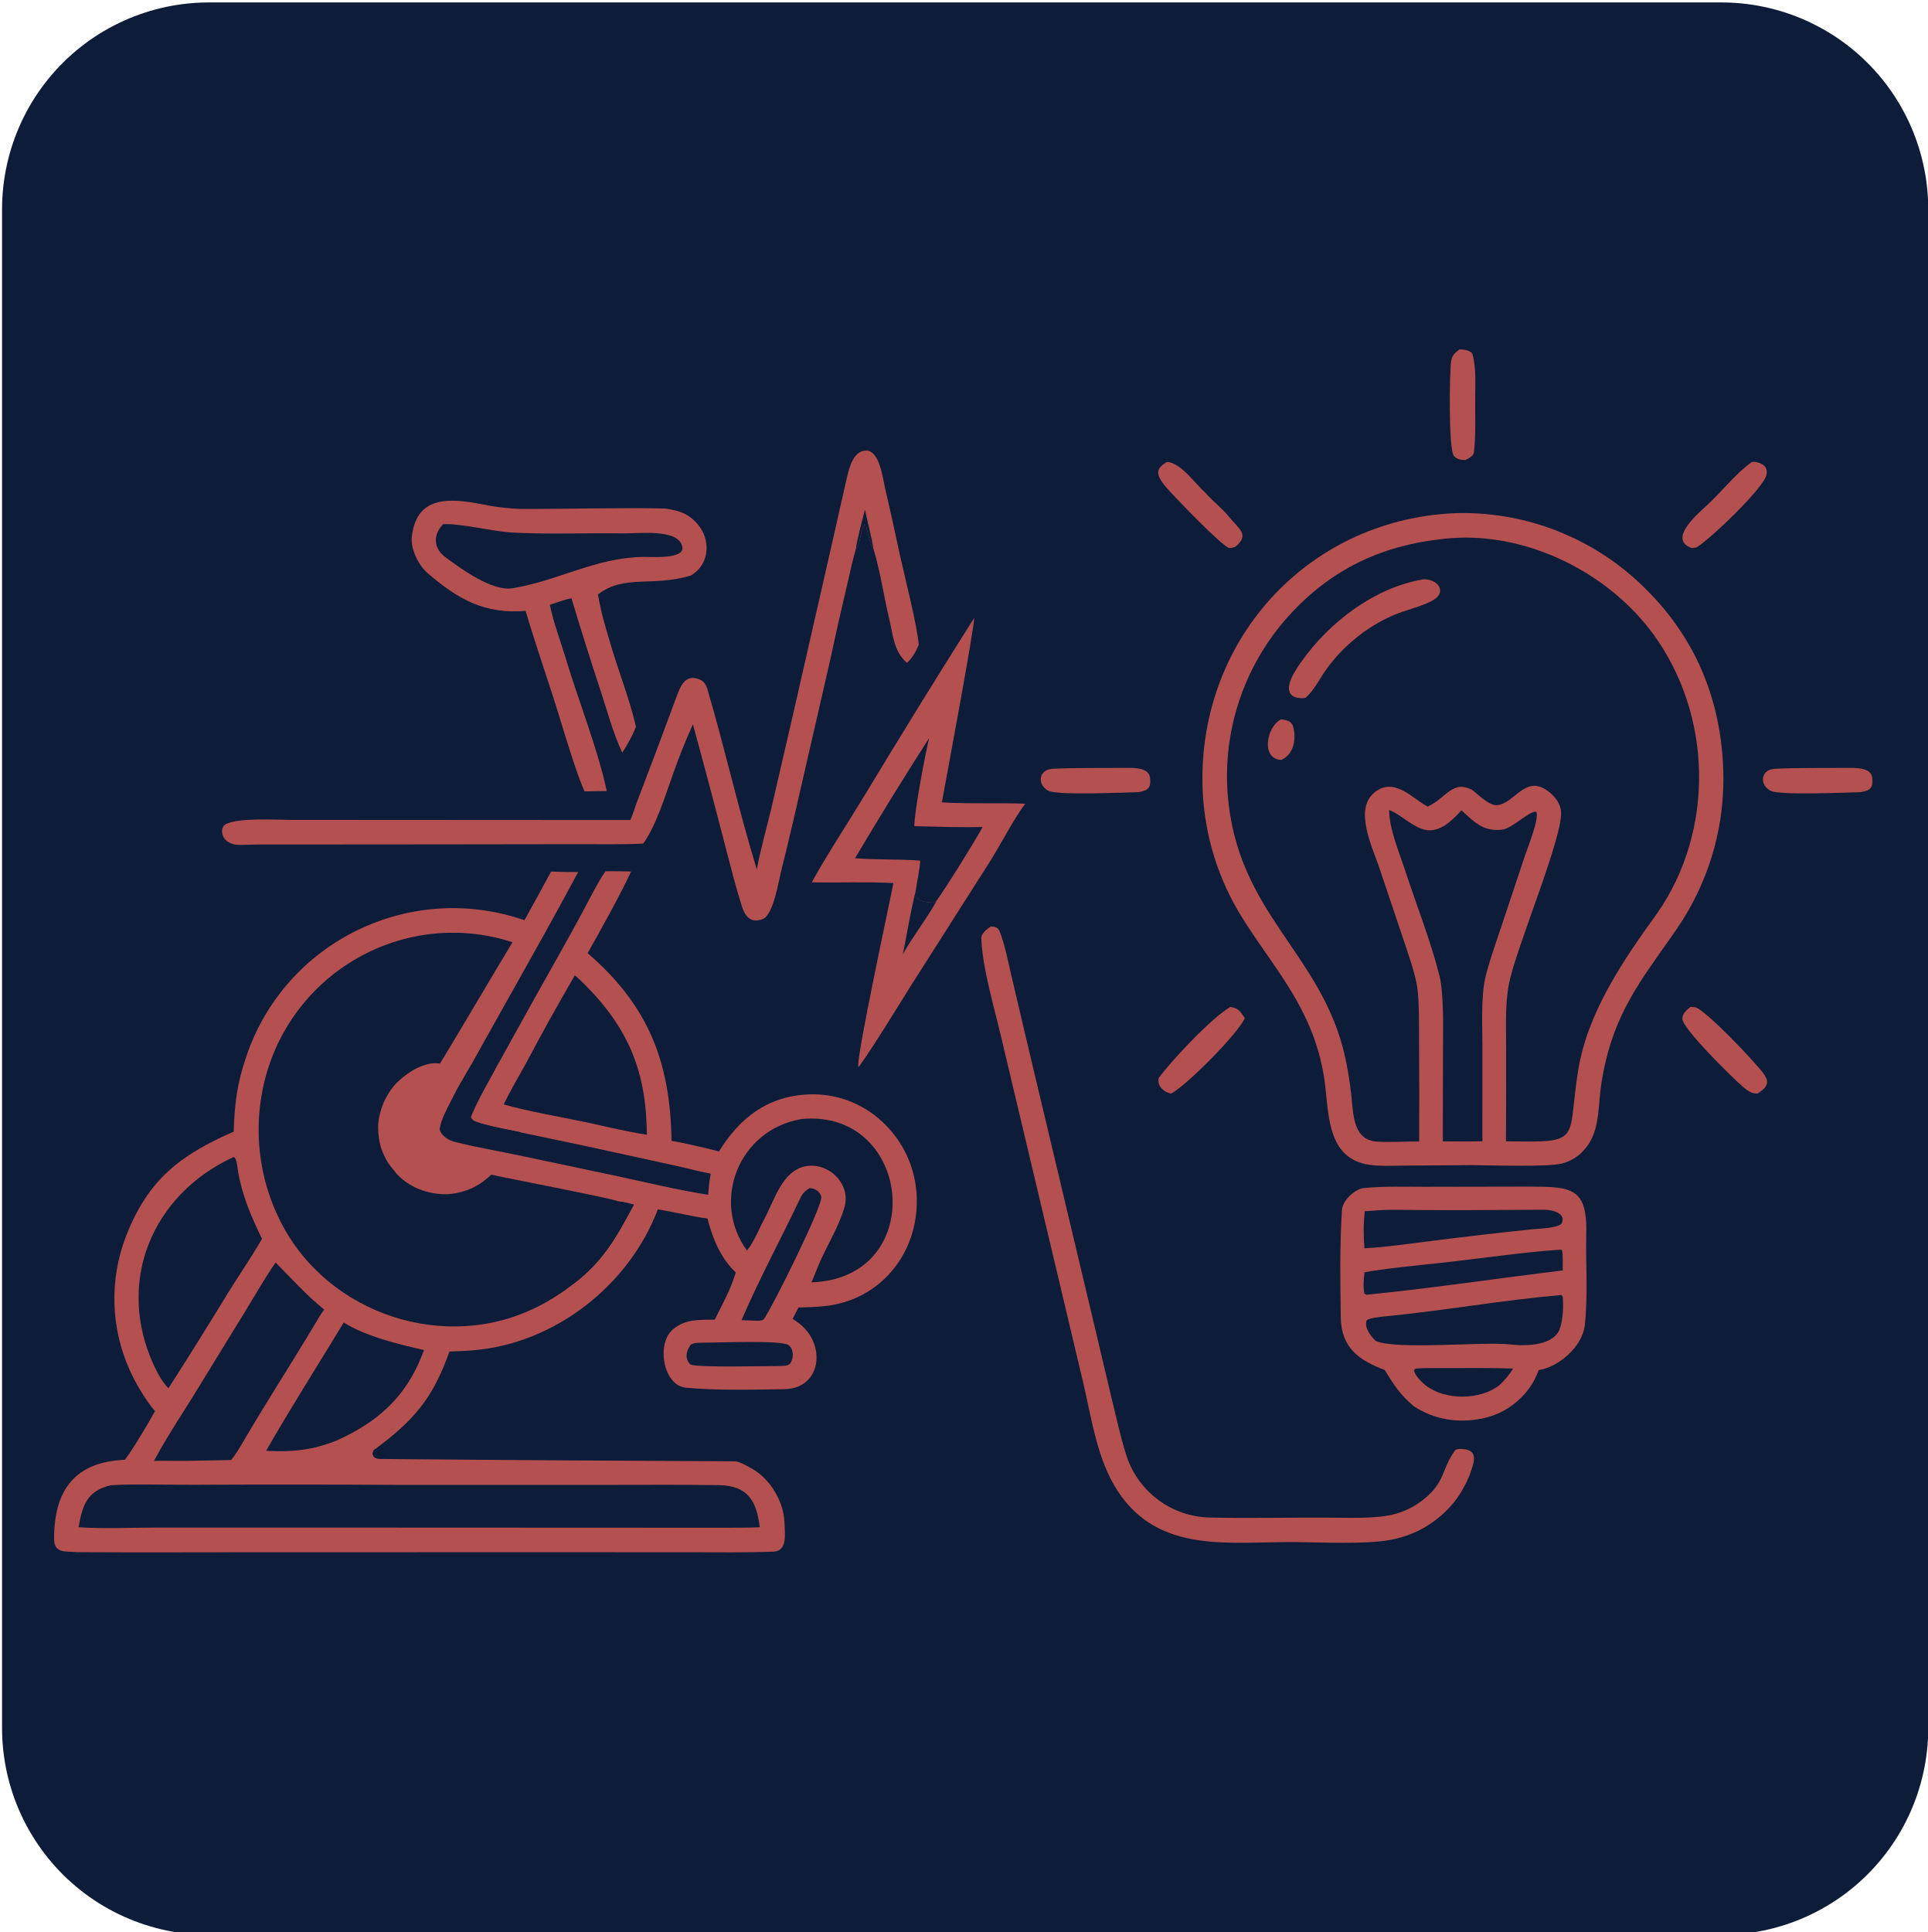
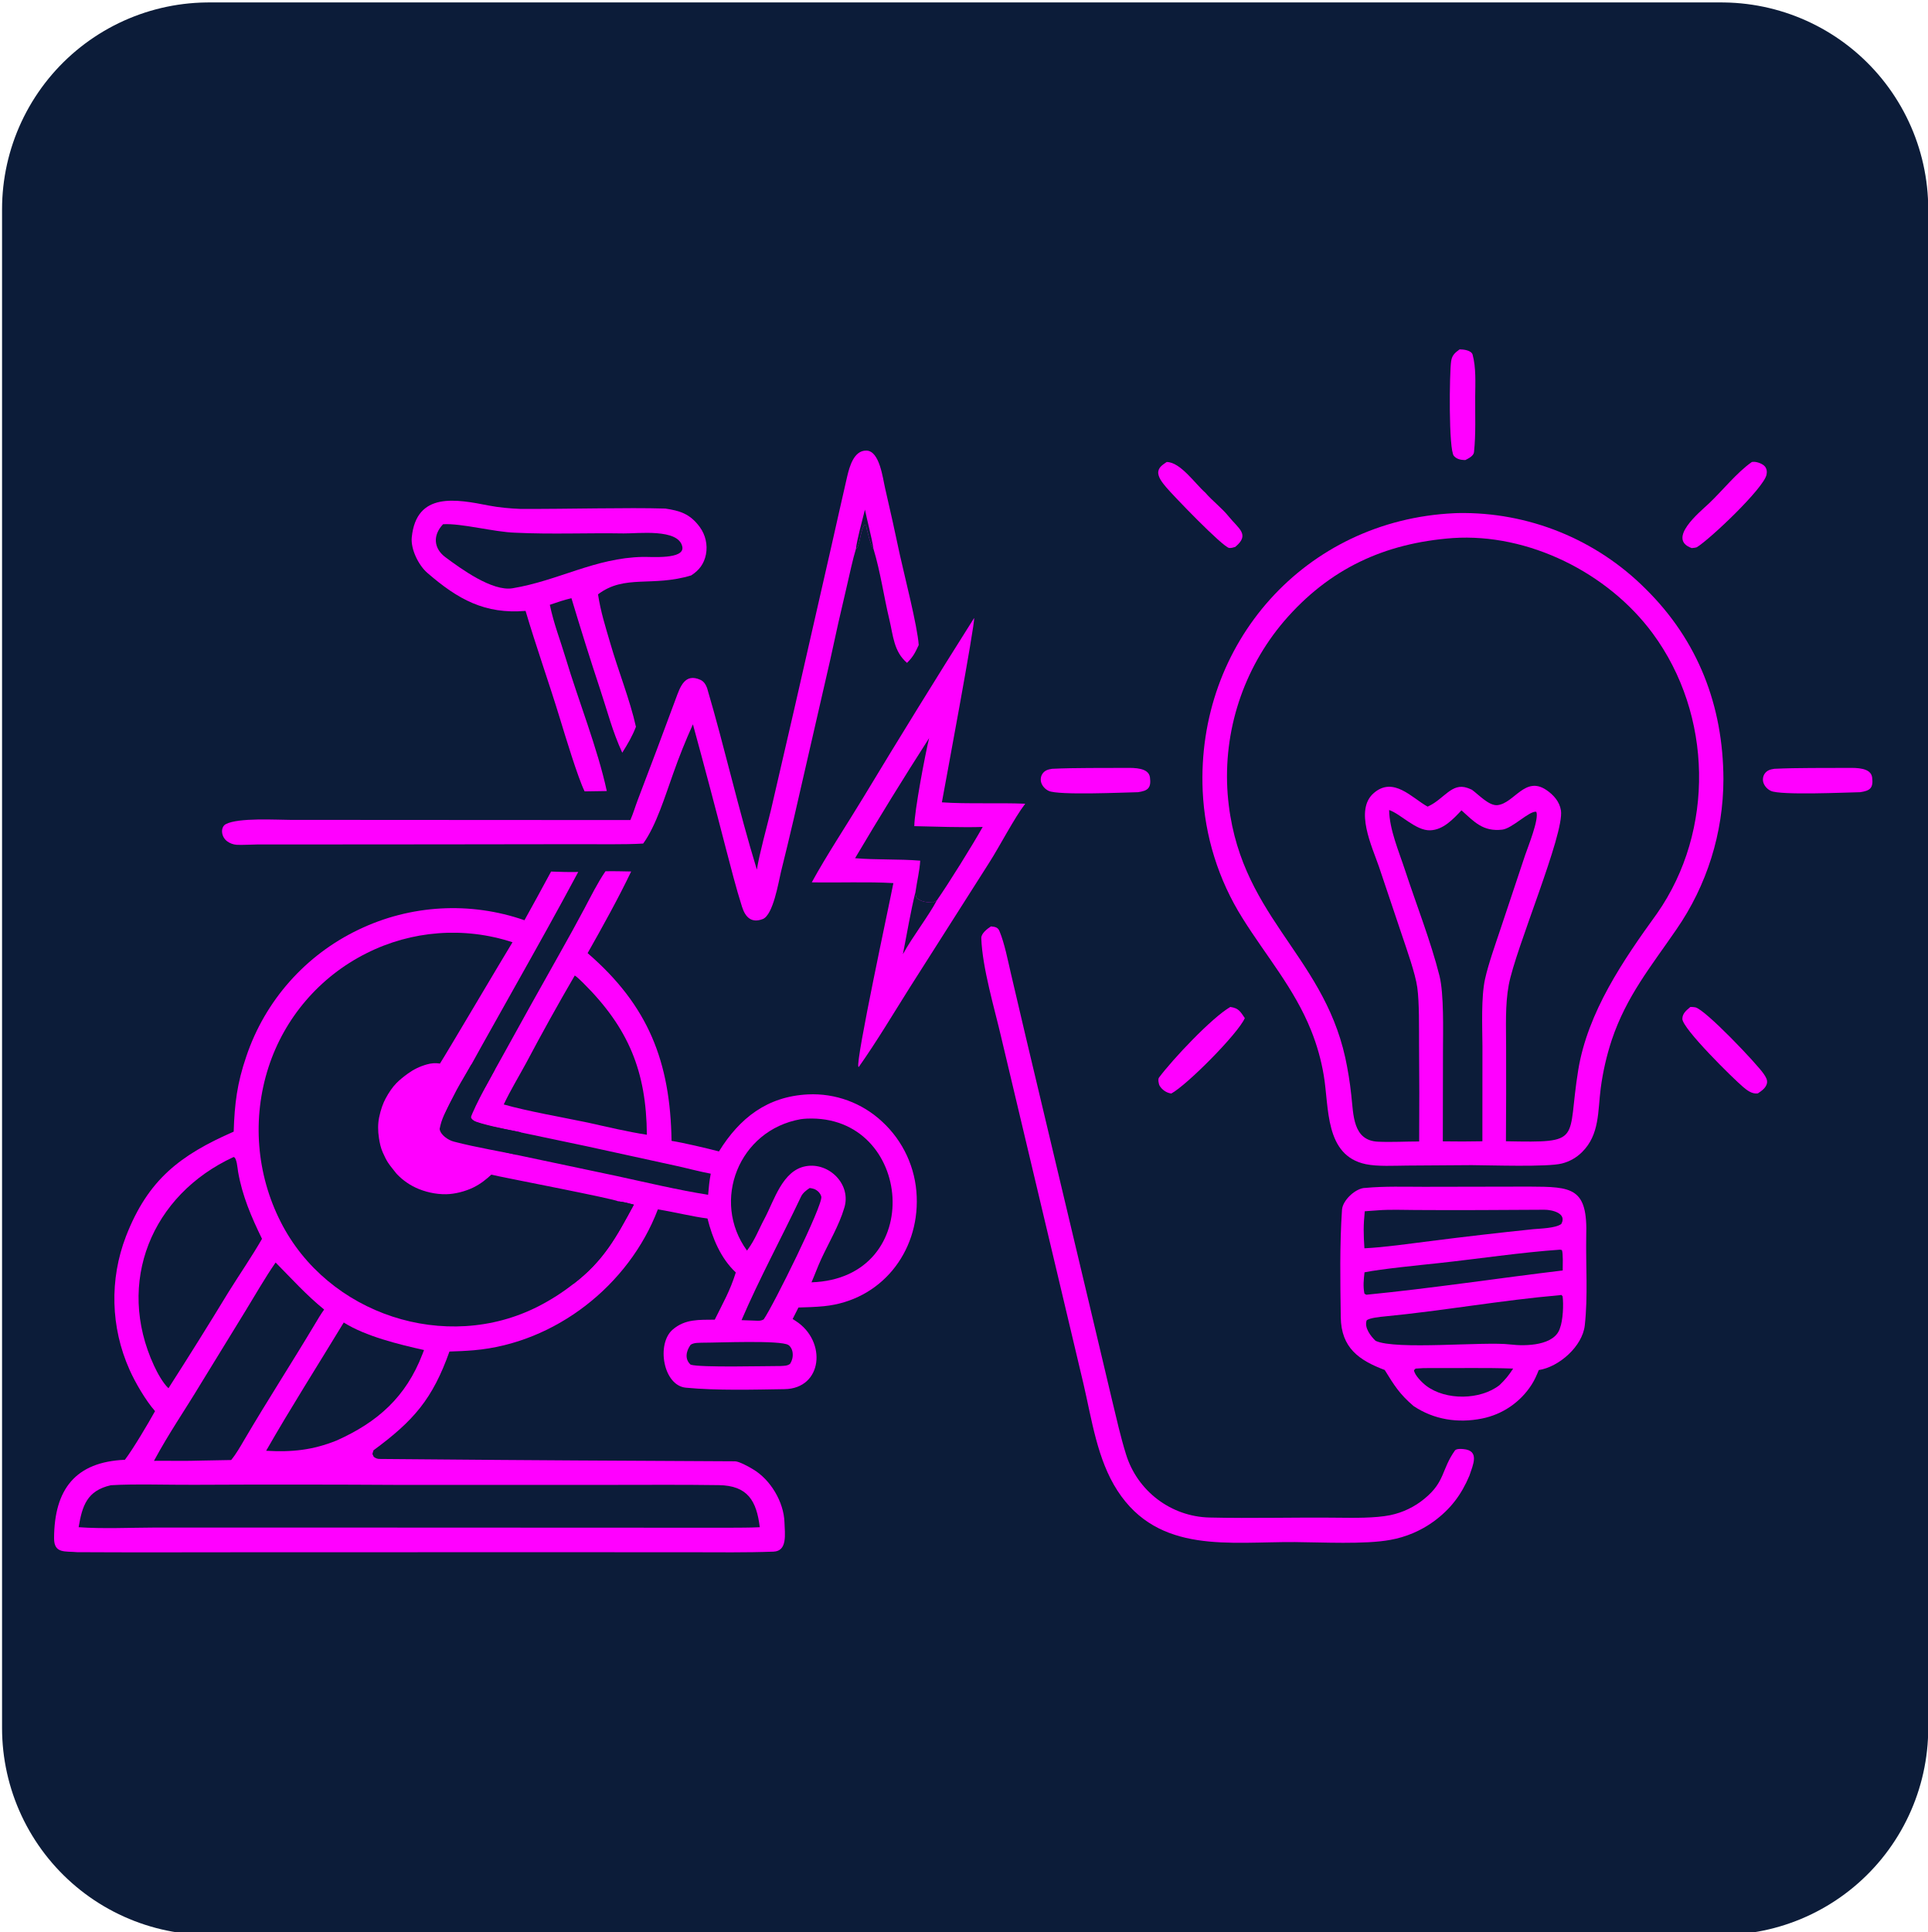
<svg xmlns="http://www.w3.org/2000/svg" version="1.1" style="display: block;" viewBox="0 0 1864 1868" width="466" height="467" preserveAspectRatio="none" id="svg269">
  <defs id="defs173">
    <linearGradient id="Gradient1" gradientUnits="userSpaceOnUse" x1="916.436" y1="927.775" x2="932.875" y2="886.551">
      <stop class="stop0" offset="0" stop-opacity="1" stop-color="rgb(90,3,0)" id="stop158" style="stop-color:#0c1c39;stop-opacity:1;" />
      <stop class="stop1" offset="1" stop-opacity="1" stop-color="rgb(56,10,22)" id="stop160" />
    </linearGradient>
    <linearGradient id="Gradient2" gradientUnits="userSpaceOnUse" x1="513.78" y1="1089.25" x2="402.797" y2="1140.65">
      <stop class="stop0" offset="0" stop-opacity="1" stop-color="rgb(50,13,27)" id="stop163" style="stop-color:#0c1c39;stop-opacity:1;" />
      <stop class="stop1" offset="1" stop-opacity="1" stop-color="rgb(10,29,55)" id="stop165" />
    </linearGradient>
    <linearGradient id="Gradient3" gradientUnits="userSpaceOnUse" x1="390.022" y1="1065.92" x2="380.262" y2="1063.15">
      <stop class="stop0" offset="0" stop-opacity="1" stop-color="rgb(52,16,23)" id="stop168" style="stop-color:#0c1c39;stop-opacity:1;" />
      <stop class="stop1" offset="1" stop-opacity="1" stop-color="rgb(39,20,37)" id="stop170" />
    </linearGradient>
  </defs>
  <rect style="fill:#0c1c39;fill-opacity:1;stroke:#0c1c39;stroke-width:400;stroke-linecap:round;stroke-linejoin:round;stroke-dasharray:none;stroke-opacity:1" id="rect2817" width="1462.507" height="1468.412" x="201.983" y="202.358" />
-   <g id="trainer" style="display:inline;fill:#b45150;fill-opacity:1">
-     <path fill="#b45150" d="m 585.455,842.408 c 8.265,-0.173 16.571,0.061 24.84,0.218 -11.989,25.188 -28.268,54.513 -42.103,78.929 58.83,50.81 79.961,105.09 81.156,181.51 11.702,1.85 34.446,7.25 45.839,10.22 20.028,-32.32 46.692,-53.2 86.064,-55.14 26.425,-1.27 52.243,8.19 71.603,26.21 20.475,18.77 32.562,44.96 33.551,72.71 2.164,53.96 -34.691,100.35 -89.625,105.85 -8.307,0.83 -16.394,1.03 -24.734,1.29 l -5.606,11.09 3.168,2.05 c 30.02,19.45 25.951,65.22 -11.013,65.79 -30.311,0.47 -65.421,1.48 -95.453,-1.42 -21.913,-2.12 -28.61,-42.4 -12.741,-56.12 12.2,-10.56 25.753,-9.41 40.73,-9.64 8.22,-16.74 14.616,-27.41 20.356,-45.64 -14.674,-13.78 -22.583,-33.11 -27.387,-52.19 -13.959,-1.69 -32.717,-6.4 -47.985,-8.8 -27.964,73.59 -99.505,129.47 -177.991,136.2 -7.85,0.67 -15.661,0.99 -23.529,1.24 -16.351,45.92 -34.516,66.83 -73.443,95.5 -1.271,4.47 -1.502,2.44 0.263,6.35 1.891,1.36 3.581,2.08 5.934,2.02 195.382,1.685 195.282,1.4 343.323,2.26 3.848,0.011 13.243,5.11 17.41,7.69 16.95,9.97 29.833,31.66 30.446,51.22 0.356,11.34 3.057,27.93 -10.588,28.44 -26.038,0.99 -54.308,0.61 -80.186,0.58 l -157.528,-0.05 -281.592,0.07 c -51.364,0.04 -102.748,0.21 -154.101,-0.09 -11.206,-1.12 -22.275,1.7 -22.242,-13.28 0.104,-47.7 20.86,-74.04 68.473,-76.05 7.776,-10.13 22.77,-35.48 29.16,-47.05 -9.007,-10.18 -19.317,-27.87 -24.754,-40.21 -18.203,-40.79 -19.41,-87.15 -3.354,-128.83 21.372,-55.01 52.542,-78.59 104.149,-101.18 0.867,-27.21 3.289,-46.73 12.25,-72.88 18.126,-53.814 57.289,-97.986 108.545,-122.43 50.151,-24.116 107.812,-27.388 160.369,-9.099 8.68,-15.63 17.259,-31.315 25.736,-47.056 8.942,0.311 17.27,0.616 26.242,0.403 -40.204,75.203 -83.47,148.952 -124.032,223.992 -4.635,8.57 -8.184,14.82 -9.982,24.53 0.896,5.83 8.345,10.77 13.689,12.17 22.535,5.9 45.672,9.42 68.456,14.46 l 89.272,18.86 c 29.368,6.37 58.522,13.38 88.206,18.12 0.637,-7.56 1.147,-13 2.525,-20.42 -10.266,-1.9 -22.688,-5.23 -33.227,-7.55 l -87.038,-19.03 -66.089,-13.9 c -15.513,-3.32 -31.619,-6.3 -46.491,-11.72 5.091,-14.93 22.377,-44.92 30.49,-59.64 18.771,-34.09 37.719,-68.091 56.842,-101.99 7.864,-13.91 15.561,-27.914 23.09,-42.008 6.379,-11.999 13.011,-25.422 20.637,-36.559 z" id="path185" style="fill:#b45150;fill-opacity:1" />
-     <path fill="#b45150" d="m 508.198,590.657 c -39.282,3.272 -65.223,-10.961 -95.014,-36.782 -8.514,-7.379 -16.18,-22.975 -15.038,-34.318 4.478,-44.465 43.213,-36.901 74.672,-30.72 9.458,1.828 21.09,2.876 30.303,3.215 47.184,0.208 103.074,-1.456 140.199,-0.339 14.024,2.105 23.893,4.99 33.339,17.876 5.547,7.606 7.702,17.167 5.954,26.417 -1.767,9.045 -6.611,15.503 -14.301,20.35 -37.718,11.441 -64.32,-1.281 -90.054,18.308 2.511,16.602 6.97,30.604 11.901,47.416 7.317,25.503 19.109,55.032 24.76,80.631 -3.747,9.614 -7.823,16.347 -13.245,25.065 -9.691,-21.277 -14.028,-39.12 -21.324,-61.118 -9.785,-29.506 -18.839,-58.513 -27.805,-88.282 -7.633,1.821 -13.443,3.828 -20.897,6.396 4.014,19.026 9.953,33.602 15.356,51.65 12.199,40.756 30.879,87.334 39.729,128.409 l -21.45,0.328 c -6.47,-13.107 -18.861,-54.025 -23.832,-70.336 -10.448,-34.282 -23.187,-70.036 -33.253,-104.166 z" id="path241" style="fill:#b45150;fill-opacity:1" />
+   <g id="trainer" style="display:inline;fill:#ff00ff;fill-opacity:1">
+     <path fill="#b45150" d="m 585.455,842.408 c 8.265,-0.173 16.571,0.061 24.84,0.218 -11.989,25.188 -28.268,54.513 -42.103,78.929 58.83,50.81 79.961,105.09 81.156,181.51 11.702,1.85 34.446,7.25 45.839,10.22 20.028,-32.32 46.692,-53.2 86.064,-55.14 26.425,-1.27 52.243,8.19 71.603,26.21 20.475,18.77 32.562,44.96 33.551,72.71 2.164,53.96 -34.691,100.35 -89.625,105.85 -8.307,0.83 -16.394,1.03 -24.734,1.29 l -5.606,11.09 3.168,2.05 c 30.02,19.45 25.951,65.22 -11.013,65.79 -30.311,0.47 -65.421,1.48 -95.453,-1.42 -21.913,-2.12 -28.61,-42.4 -12.741,-56.12 12.2,-10.56 25.753,-9.41 40.73,-9.64 8.22,-16.74 14.616,-27.41 20.356,-45.64 -14.674,-13.78 -22.583,-33.11 -27.387,-52.19 -13.959,-1.69 -32.717,-6.4 -47.985,-8.8 -27.964,73.59 -99.505,129.47 -177.991,136.2 -7.85,0.67 -15.661,0.99 -23.529,1.24 -16.351,45.92 -34.516,66.83 -73.443,95.5 -1.271,4.47 -1.502,2.44 0.263,6.35 1.891,1.36 3.581,2.08 5.934,2.02 195.382,1.685 195.282,1.4 343.323,2.26 3.848,0.011 13.243,5.11 17.41,7.69 16.95,9.97 29.833,31.66 30.446,51.22 0.356,11.34 3.057,27.93 -10.588,28.44 -26.038,0.99 -54.308,0.61 -80.186,0.58 l -157.528,-0.05 -281.592,0.07 c -51.364,0.04 -102.748,0.21 -154.101,-0.09 -11.206,-1.12 -22.275,1.7 -22.242,-13.28 0.104,-47.7 20.86,-74.04 68.473,-76.05 7.776,-10.13 22.77,-35.48 29.16,-47.05 -9.007,-10.18 -19.317,-27.87 -24.754,-40.21 -18.203,-40.79 -19.41,-87.15 -3.354,-128.83 21.372,-55.01 52.542,-78.59 104.149,-101.18 0.867,-27.21 3.289,-46.73 12.25,-72.88 18.126,-53.814 57.289,-97.986 108.545,-122.43 50.151,-24.116 107.812,-27.388 160.369,-9.099 8.68,-15.63 17.259,-31.315 25.736,-47.056 8.942,0.311 17.27,0.616 26.242,0.403 -40.204,75.203 -83.47,148.952 -124.032,223.992 -4.635,8.57 -8.184,14.82 -9.982,24.53 0.896,5.83 8.345,10.77 13.689,12.17 22.535,5.9 45.672,9.42 68.456,14.46 l 89.272,18.86 c 29.368,6.37 58.522,13.38 88.206,18.12 0.637,-7.56 1.147,-13 2.525,-20.42 -10.266,-1.9 -22.688,-5.23 -33.227,-7.55 l -87.038,-19.03 -66.089,-13.9 c -15.513,-3.32 -31.619,-6.3 -46.491,-11.72 5.091,-14.93 22.377,-44.92 30.49,-59.64 18.771,-34.09 37.719,-68.091 56.842,-101.99 7.864,-13.91 15.561,-27.914 23.09,-42.008 6.379,-11.999 13.011,-25.422 20.637,-36.559 z" id="path185" style="fill:#ff00ff;fill-opacity:1" />
+     <path fill="#b45150" d="m 508.198,590.657 c -39.282,3.272 -65.223,-10.961 -95.014,-36.782 -8.514,-7.379 -16.18,-22.975 -15.038,-34.318 4.478,-44.465 43.213,-36.901 74.672,-30.72 9.458,1.828 21.09,2.876 30.303,3.215 47.184,0.208 103.074,-1.456 140.199,-0.339 14.024,2.105 23.893,4.99 33.339,17.876 5.547,7.606 7.702,17.167 5.954,26.417 -1.767,9.045 -6.611,15.503 -14.301,20.35 -37.718,11.441 -64.32,-1.281 -90.054,18.308 2.511,16.602 6.97,30.604 11.901,47.416 7.317,25.503 19.109,55.032 24.76,80.631 -3.747,9.614 -7.823,16.347 -13.245,25.065 -9.691,-21.277 -14.028,-39.12 -21.324,-61.118 -9.785,-29.506 -18.839,-58.513 -27.805,-88.282 -7.633,1.821 -13.443,3.828 -20.897,6.396 4.014,19.026 9.953,33.602 15.356,51.65 12.199,40.756 30.879,87.334 39.729,128.409 l -21.45,0.328 c -6.47,-13.107 -18.861,-54.025 -23.832,-70.336 -10.448,-34.282 -23.187,-70.036 -33.253,-104.166 z" id="path241" style="fill:#ff00ff;fill-opacity:1" />
  </g>
-   <g id="connection" style="display:inline">
-     <path fill="#b45150" d="m 731.844,840.831 c 2.413,-15.415 9.816,-41.84 13.646,-57.78 l 22.565,-97.657 35.931,-157.624 c 5.094,-22.285 9.985,-44.69 15.154,-66.941 2.215,-9.286 6.374,-25.385 18.59,-25.174 12.863,0.221 15.854,26.797 18.12,36.419 4.983,21.447 9.745,42.945 14.285,64.49 4.584,20.775 16.927,68.609 18.218,87.086 -3.694,7.885 -5.301,11.178 -11.315,17.272 -12.878,-11.002 -13.37,-26.454 -17.126,-42.117 -5.373,-22.405 -8.549,-45.806 -15.25,-67.87 -2.248,-2.354 -7.101,-19.832 -7.076,-22.573 l -1.283,-1.115 c -4.605,4.244 -4.751,22.173 -8.672,23.484 -3.03,9.774 -6.19,24.927 -8.607,35.187 -5.767,24.264 -11.252,48.595 -16.456,72.986 l -34.892,152.099 c -4.042,17.394 -8.226,34.755 -12.55,52.082 -2.33,9.683 -7.496,41.682 -17.609,45.541 -10.82,4.129 -16.742,-1.582 -20.041,-11.934 -5.977,-18.751 -10.754,-37.999 -15.812,-57.142 -10.257,-39.825 -20.807,-79.573 -31.648,-119.243 -7.05,15.604 -13.422,31.504 -19.1,47.657 -7.538,20.922 -16.432,50.425 -29.001,67.646 -18.022,1.118 -44.295,0.521 -62.915,0.614 l -133.935,0.173 -137.31,0.099 -39.05,0.003 c -5.232,0.047 -15.092,0.628 -19.88,0.312 -3.277,-0.235 -6.424,-1.381 -9.084,-3.311 -6.336,-4.664 -6.56,-13.935 -1.4,-16.66 12.187,-6.435 48.876,-4.145 61.766,-4.134 l 82.837,0.06 246.575,0.136 c 2.712,-6.139 4.714,-13.101 7.142,-19.433 12.519,-32.659 24.721,-65.293 36.865,-98.106 4.211,-11.378 8.709,-24.926 23.842,-17.993 3.226,1.478 5.115,4.582 6.336,7.841 17.151,58.174 30.327,117.563 48.14,175.62 z" id="path1842" />
-     <path fill="#b45150" d="m 958.235,895.688 c 3.891,0.494 6.561,0.647 8.231,4.671 4.9,11.834 7.95,27.734 10.88,40.269 l 14.82,63.187 61.18,257.31 22.02,92.93 c 4.2,17.37 8.12,35.09 13.42,52.05 10.89,35.49 43.46,60.27 80.69,61.15 41.27,0.98 83.27,-0.31 124.66,0.19 14.96,0.18 35.66,0.45 50.09,-2.46 12.17,-2.52 23.54,-7.97 33.12,-15.89 20.24,-16.55 16.31,-28.26 29.62,-46.84 1.74,-1.69 6.05,-1.33 7.97,-1.17 16.27,1.36 9.25,15.49 5.85,25.82 -7.81,18.46 -18.2,32.22 -34.47,44.13 -12.49,9.06 -26.87,15.17 -42.06,17.86 -24.63,4.52 -66.26,2.27 -92.25,2.09 -62.79,-0.44 -131.57,11.83 -171.47,-49.67 -19.62,-30.23 -24.79,-68.67 -32.93,-103.51 l -27.3,-115.12 -52.12,-219.46 c -6.3,-27.349 -18.367,-67.272 -19.339,-96.152 -0.151,-4.494 5.696,-9.026 9.388,-11.385 z" id="path255" />
+   <g id="connection" style="display:inline;fill:#ff00ff;fill-opacity:1">
+     <path fill="#b45150" d="m 731.844,840.831 c 2.413,-15.415 9.816,-41.84 13.646,-57.78 l 22.565,-97.657 35.931,-157.624 c 5.094,-22.285 9.985,-44.69 15.154,-66.941 2.215,-9.286 6.374,-25.385 18.59,-25.174 12.863,0.221 15.854,26.797 18.12,36.419 4.983,21.447 9.745,42.945 14.285,64.49 4.584,20.775 16.927,68.609 18.218,87.086 -3.694,7.885 -5.301,11.178 -11.315,17.272 -12.878,-11.002 -13.37,-26.454 -17.126,-42.117 -5.373,-22.405 -8.549,-45.806 -15.25,-67.87 -2.248,-2.354 -7.101,-19.832 -7.076,-22.573 l -1.283,-1.115 c -4.605,4.244 -4.751,22.173 -8.672,23.484 -3.03,9.774 -6.19,24.927 -8.607,35.187 -5.767,24.264 -11.252,48.595 -16.456,72.986 l -34.892,152.099 c -4.042,17.394 -8.226,34.755 -12.55,52.082 -2.33,9.683 -7.496,41.682 -17.609,45.541 -10.82,4.129 -16.742,-1.582 -20.041,-11.934 -5.977,-18.751 -10.754,-37.999 -15.812,-57.142 -10.257,-39.825 -20.807,-79.573 -31.648,-119.243 -7.05,15.604 -13.422,31.504 -19.1,47.657 -7.538,20.922 -16.432,50.425 -29.001,67.646 -18.022,1.118 -44.295,0.521 -62.915,0.614 l -133.935,0.173 -137.31,0.099 -39.05,0.003 c -5.232,0.047 -15.092,0.628 -19.88,0.312 -3.277,-0.235 -6.424,-1.381 -9.084,-3.311 -6.336,-4.664 -6.56,-13.935 -1.4,-16.66 12.187,-6.435 48.876,-4.145 61.766,-4.134 l 82.837,0.06 246.575,0.136 c 2.712,-6.139 4.714,-13.101 7.142,-19.433 12.519,-32.659 24.721,-65.293 36.865,-98.106 4.211,-11.378 8.709,-24.926 23.842,-17.993 3.226,1.478 5.115,4.582 6.336,7.841 17.151,58.174 30.327,117.563 48.14,175.62 z" id="path1842" style="fill:#ff00ff;fill-opacity:1" />
+     <path fill="#b45150" d="m 958.235,895.688 c 3.891,0.494 6.561,0.647 8.231,4.671 4.9,11.834 7.95,27.734 10.88,40.269 l 14.82,63.187 61.18,257.31 22.02,92.93 c 4.2,17.37 8.12,35.09 13.42,52.05 10.89,35.49 43.46,60.27 80.69,61.15 41.27,0.98 83.27,-0.31 124.66,0.19 14.96,0.18 35.66,0.45 50.09,-2.46 12.17,-2.52 23.54,-7.97 33.12,-15.89 20.24,-16.55 16.31,-28.26 29.62,-46.84 1.74,-1.69 6.05,-1.33 7.97,-1.17 16.27,1.36 9.25,15.49 5.85,25.82 -7.81,18.46 -18.2,32.22 -34.47,44.13 -12.49,9.06 -26.87,15.17 -42.06,17.86 -24.63,4.52 -66.26,2.27 -92.25,2.09 -62.79,-0.44 -131.57,11.83 -171.47,-49.67 -19.62,-30.23 -24.79,-68.67 -32.93,-103.51 l -27.3,-115.12 -52.12,-219.46 c -6.3,-27.349 -18.367,-67.272 -19.339,-96.152 -0.151,-4.494 5.696,-9.026 9.388,-11.385 z" id="path255" style="fill:#ff00ff;fill-opacity:1" />
  </g>
-   <g id="light" style="display:inline">
-     <path fill="#b45150" d="m 1405.926,496.225 c 1.34,-0.075 2.49,-0.133 3.83,-0.151 67.96,-1.244 133.5,25.238 181.52,73.347 50.74,50.078 74.92,113.022 75.17,183.866 -0.04,51.991 -15.93,102.735 -45.54,145.465 -24.45,35.676 -48.13,64.267 -62.39,106.643 -5.02,15.19 -8.6,30.82 -10.7,46.69 -2.91,22.37 -0.94,44.87 -17.99,61.77 -5.39,5.41 -12.16,9.25 -19.57,11.11 -13.69,3.57 -69.42,1.67 -87.25,1.57 l -62.48,0.43 c -11.97,0.07 -28.35,1.05 -39.79,-1.33 -40.07,-8.35 -35.43,-54.97 -40.75,-85.95 -2.5,-14.93 -6.63,-29.53 -12.29,-43.56 -16.3,-40.614 -43.62,-72.066 -66.27,-108.362 -23.23,-36.961 -36.5,-79.312 -38.49,-122.924 -6.31,-143.152 99.32,-261.859 242.99,-268.614 z" id="path217" style="display:inline" />
-     <path fill="#0c1c39" d="m 1404.866,520.223 c 73.06,-4.828 149.92,33.515 193.21,92.213 57.9,78.499 60.17,190.473 4.31,270.598 -32.7,45.202 -67.25,95.542 -76.38,151.871 -11.12,68.52 5.53,70.06 -69.85,68.55 0.21,-30.31 0.26,-60.62 0.16,-90.93 0.03,-19.72 -1.06,-40.714 2.54,-60.153 6.52,-35.189 53.89,-145.887 50.49,-168.704 -1.26,-8.5 -7.11,-15.084 -14.02,-19.788 -20.68,-14.08 -31,12.642 -47.25,14.578 -8.21,0.977 -18.4,-10.245 -24.84,-14.876 -1.43,-0.666 -2.9,-1.26 -4.39,-1.781 -14.91,-5.228 -22.45,10.466 -37.13,17.486 l -1.3,0.617 c -15.07,-8.257 -33.1,-29.74 -52.21,-12.967 -18.5,16.231 -1.55,51.565 5.1,70.856 l 22.17,65.964 c 4.58,13.728 13.09,37.417 14.95,50.951 2.06,15.035 1.62,39.107 1.72,54.927 0.29,31.34 0.32,62.68 0.1,94.02 -13.23,0 -26.44,0.79 -39.71,0.22 -24.65,-1.06 -23.73,-26.18 -25.95,-45.3 -1.29,-12.1 -3.23,-24.12 -5.8,-36.01 -22.49,-101.741 -104.48,-138.163 -113.71,-254.784 -4.55,-60.749 15.06,-120.839 54.56,-167.217 43.59,-50.66 96.95,-75.419 163.23,-80.341 z" id="path219" />
-     <path fill="#b45150" d="m 1376.446,560.101 c 13.88,-0.371 22.47,11.94 10.16,19.636 -10.44,6.529 -27.73,9.983 -39.92,15.357 -25.4,11.194 -47.86,29.415 -64.13,51.944 -6.56,9.09 -11.52,20.075 -20.19,27.694 -3.72,0.857 -9.35,0.137 -12.44,-1.841 -9.99,-7.46 3.44,-26.044 8.43,-33.119 26.95,-38.178 71,-71.905 118.09,-79.671 z" id="path221" />
-     <path fill="#b45150" d="m 1238.366,695.629 c 4.94,0.136 10.54,1.532 11.96,6.696 3.37,12.272 0.74,27.094 -11.43,32.46 -19.82,-1.01 -14.43,-31.472 -0.53,-39.156 z" id="path223" />
-     <path fill="#b45150" d="m 1478.836,1147.295 c 41.33,0.17 56.57,0.79 54.95,48.17 -0.48,28.6 1.74,57.58 -1.39,85.98 -2.25,20.36 -25.07,40.31 -44.51,43.23 -1.95,4.89 -3.98,9.56 -6.83,14 -10.87,17.07 -28.26,28.95 -48.12,32.88 -23.14,4.67 -46.5,1.1 -66.16,-12.14 -13.41,-11.43 -18.71,-20.01 -27.83,-34.81 -24.81,-9.37 -42.1,-21.35 -42.51,-51.06 -0.48,-34.37 -1.12,-69.77 1.21,-103.93 0.64,-9.25 13.55,-21.22 22.8,-21.06 18.33,-1.72 37.6,-1.08 56.33,-1.07 z" id="path227" />
-     <path fill="#b45150" d="m 1634.506,973.593 c 1.57,0.023 3.18,0.054 4.72,0.361 9.6,1.909 59.82,54.881 66.15,64.321 1.84,2.74 3.93,5.77 3.15,9.21 -1,4.41 -5.12,7.22 -8.63,9.6 -0.27,0.05 -0.54,0.13 -0.82,0.16 -5.27,0.46 -9.85,-3.12 -13.63,-6.31 -9.5,-8.03 -58.78,-56.49 -58.71,-65.89 0.04,-5.235 4.12,-8.358 7.77,-11.452 z" id="path257" />
-     <path fill="#b45150" d="m 1189.656,973.588 c 8.15,1.224 9.64,4.423 14.01,10.79 -6.57,15.067 -55.99,64.777 -71.06,72.907 -4.51,-0.51 -8.8,-3.48 -11.18,-7.28 -1.16,-1.85 -1.89,-6.58 -0.78,-8.06 13.46,-18.04 51.08,-57.962 69.01,-68.357 z" id="path259" />
-     <path fill="#b45150" d="m 1693.966,446.674 c 0.51,-0.043 1.02,-0.103 1.53,-0.128 3.32,-0.166 8.88,1.816 11.05,4.449 1.91,2.306 2.17,5.261 1.56,8.071 -2.86,13.156 -54.38,62.069 -67.35,70.03 -1.86,0.623 -3.05,0.612 -5,0.822 -24.34,-8.702 7.82,-34.778 16.47,-42.93 13.35,-12.578 26.93,-29.945 41.74,-40.314 z" id="path261" />
-     <path fill="#b45150" d="m 1411.376,337.789 c 3.52,-0.012 11.28,0.835 12.56,5.114 3.4,12.694 2.6,27.22 2.49,40.535 -0.14,17.664 0.72,36.205 -1.15,53.724 -0.4,3.753 -5.39,6.09 -8.28,7.621 -0.37,0.006 -0.74,0.029 -1.11,0.017 -3.78,-0.128 -7.53,-1.022 -10.08,-4.008 -5.2,-6.117 -4.3,-80.729 -2.65,-91.518 0.89,-5.826 3.59,-8.124 8.22,-11.485 z" id="path263" />
-     <path fill="#b45150" d="m 1017.366,743.336 c 23.73,-1.116 47.91,-0.674 71.59,-0.877 7.92,-0.067 21.74,-0.206 22.99,9.134 1.45,10.835 -2.52,12.965 -11.47,14.349 -14.15,0.291 -77.17,3.159 -86.43,-1.245 -3.25,-1.544 -6.07,-4.426 -7.2,-7.873 -0.94,-2.851 -0.53,-6.238 1.18,-8.732 2.3,-3.349 5.55,-4.184 9.34,-4.756 z" id="path265" />
-     <path fill="#b45150" d="m 1715.661,743.337 c 23.73,-1.116 47.91,-0.674 71.59,-0.877 7.92,-0.067 21.74,-0.206 22.99,9.134 1.45,10.835 -2.52,12.965 -11.47,14.349 -14.15,0.291 -77.17,3.159 -86.43,-1.245 -3.25,-1.544 -6.07,-4.426 -7.2,-7.873 -0.94,-2.851 -0.53,-6.238 1.18,-8.732 2.3,-3.349 5.55,-4.184 9.34,-4.756 z" id="path265-6" style="display:block" />
-     <path fill="#b45150" d="m 1128.116,446.704 c 13.22,0.011 27.43,20.934 37.3,29.591 6.73,7.834 16.14,14.952 22.55,22.931 9.62,11.971 21.03,17.545 6.46,29.552 -1.79,0.53 -3.92,1.276 -5.8,1.046 -6.31,-0.775 -54.81,-51.308 -60.99,-58.706 -3.28,-3.943 -8.45,-9.936 -7.62,-15.333 0.68,-4.45 4.73,-6.696 8.1,-9.081 z" id="path267" />
+   <g id="light" style="display:inline;fill:#ff00ff;fill-opacity:1">
+     <path fill="#b45150" d="m 1405.926,496.225 c 1.34,-0.075 2.49,-0.133 3.83,-0.151 67.96,-1.244 133.5,25.238 181.52,73.347 50.74,50.078 74.92,113.022 75.17,183.866 -0.04,51.991 -15.93,102.735 -45.54,145.465 -24.45,35.676 -48.13,64.267 -62.39,106.643 -5.02,15.19 -8.6,30.82 -10.7,46.69 -2.91,22.37 -0.94,44.87 -17.99,61.77 -5.39,5.41 -12.16,9.25 -19.57,11.11 -13.69,3.57 -69.42,1.67 -87.25,1.57 l -62.48,0.43 c -11.97,0.07 -28.35,1.05 -39.79,-1.33 -40.07,-8.35 -35.43,-54.97 -40.75,-85.95 -2.5,-14.93 -6.63,-29.53 -12.29,-43.56 -16.3,-40.614 -43.62,-72.066 -66.27,-108.362 -23.23,-36.961 -36.5,-79.312 -38.49,-122.924 -6.31,-143.152 99.32,-261.859 242.99,-268.614 z" id="path217" style="display:inline;fill:#ff00ff;fill-opacity:1" />
+     <path fill="#b45150" d="m 1376.446,560.101 c 13.88,-0.371 22.47,11.94 10.16,19.636 -10.44,6.529 -27.73,9.983 -39.92,15.357 -25.4,11.194 -47.86,29.415 -64.13,51.944 -6.56,9.09 -11.52,20.075 -20.19,27.694 -3.72,0.857 -9.35,0.137 -12.44,-1.841 -9.99,-7.46 3.44,-26.044 8.43,-33.119 26.95,-38.178 71,-71.905 118.09,-79.671 z" id="path221" style="fill:#ff00ff;fill-opacity:1" />
+     <path fill="#b45150" d="m 1238.366,695.629 c 4.94,0.136 10.54,1.532 11.96,6.696 3.37,12.272 0.74,27.094 -11.43,32.46 -19.82,-1.01 -14.43,-31.472 -0.53,-39.156 z" id="path223" style="fill:#ff00ff;fill-opacity:1" />
+     <path fill="#b45150" d="m 1478.836,1147.295 c 41.33,0.17 56.57,0.79 54.95,48.17 -0.48,28.6 1.74,57.58 -1.39,85.98 -2.25,20.36 -25.07,40.31 -44.51,43.23 -1.95,4.89 -3.98,9.56 -6.83,14 -10.87,17.07 -28.26,28.95 -48.12,32.88 -23.14,4.67 -46.5,1.1 -66.16,-12.14 -13.41,-11.43 -18.71,-20.01 -27.83,-34.81 -24.81,-9.37 -42.1,-21.35 -42.51,-51.06 -0.48,-34.37 -1.12,-69.77 1.21,-103.93 0.64,-9.25 13.55,-21.22 22.8,-21.06 18.33,-1.72 37.6,-1.08 56.33,-1.07 z" id="path227" style="fill:#ff00ff;fill-opacity:1" />
+     <path fill="#b45150" d="m 1634.506,973.593 c 1.57,0.023 3.18,0.054 4.72,0.361 9.6,1.909 59.82,54.881 66.15,64.321 1.84,2.74 3.93,5.77 3.15,9.21 -1,4.41 -5.12,7.22 -8.63,9.6 -0.27,0.05 -0.54,0.13 -0.82,0.16 -5.27,0.46 -9.85,-3.12 -13.63,-6.31 -9.5,-8.03 -58.78,-56.49 -58.71,-65.89 0.04,-5.235 4.12,-8.358 7.77,-11.452 z" id="path257" style="fill:#ff00ff;fill-opacity:1" />
+     <path fill="#b45150" d="m 1189.656,973.588 c 8.15,1.224 9.64,4.423 14.01,10.79 -6.57,15.067 -55.99,64.777 -71.06,72.907 -4.51,-0.51 -8.8,-3.48 -11.18,-7.28 -1.16,-1.85 -1.89,-6.58 -0.78,-8.06 13.46,-18.04 51.08,-57.962 69.01,-68.357 z" id="path259" style="fill:#ff00ff;fill-opacity:1" />
+     <path fill="#b45150" d="m 1693.966,446.674 c 0.51,-0.043 1.02,-0.103 1.53,-0.128 3.32,-0.166 8.88,1.816 11.05,4.449 1.91,2.306 2.17,5.261 1.56,8.071 -2.86,13.156 -54.38,62.069 -67.35,70.03 -1.86,0.623 -3.05,0.612 -5,0.822 -24.34,-8.702 7.82,-34.778 16.47,-42.93 13.35,-12.578 26.93,-29.945 41.74,-40.314 z" id="path261" style="fill:#ff00ff;fill-opacity:1" />
+     <path fill="#b45150" d="m 1411.376,337.789 c 3.52,-0.012 11.28,0.835 12.56,5.114 3.4,12.694 2.6,27.22 2.49,40.535 -0.14,17.664 0.72,36.205 -1.15,53.724 -0.4,3.753 -5.39,6.09 -8.28,7.621 -0.37,0.006 -0.74,0.029 -1.11,0.017 -3.78,-0.128 -7.53,-1.022 -10.08,-4.008 -5.2,-6.117 -4.3,-80.729 -2.65,-91.518 0.89,-5.826 3.59,-8.124 8.22,-11.485 z" id="path263" style="fill:#ff00ff;fill-opacity:1" />
+     <path fill="#b45150" d="m 1017.366,743.336 c 23.73,-1.116 47.91,-0.674 71.59,-0.877 7.92,-0.067 21.74,-0.206 22.99,9.134 1.45,10.835 -2.52,12.965 -11.47,14.349 -14.15,0.291 -77.17,3.159 -86.43,-1.245 -3.25,-1.544 -6.07,-4.426 -7.2,-7.873 -0.94,-2.851 -0.53,-6.238 1.18,-8.732 2.3,-3.349 5.55,-4.184 9.34,-4.756 z" id="path265" style="fill:#ff00ff;fill-opacity:1" />
+     <path fill="#b45150" d="m 1715.661,743.337 c 23.73,-1.116 47.91,-0.674 71.59,-0.877 7.92,-0.067 21.74,-0.206 22.99,9.134 1.45,10.835 -2.52,12.965 -11.47,14.349 -14.15,0.291 -77.17,3.159 -86.43,-1.245 -3.25,-1.544 -6.07,-4.426 -7.2,-7.873 -0.94,-2.851 -0.53,-6.238 1.18,-8.732 2.3,-3.349 5.55,-4.184 9.34,-4.756 z" id="path265-6" style="display:block;fill:#ff00ff;fill-opacity:1" />
+     <path fill="#b45150" d="m 1128.116,446.704 c 13.22,0.011 27.43,20.934 37.3,29.591 6.73,7.834 16.14,14.952 22.55,22.931 9.62,11.971 21.03,17.545 6.46,29.552 -1.79,0.53 -3.92,1.276 -5.8,1.046 -6.31,-0.775 -54.81,-51.308 -60.99,-58.706 -3.28,-3.943 -8.45,-9.936 -7.62,-15.333 0.68,-4.45 4.73,-6.696 8.1,-9.081 z" id="path267" style="fill:#ff00ff;fill-opacity:1" />
  </g>
-   <path fill="#b45150" d="m 941.921,597.535 c 1.074,5.108 -28.253,162.081 -31.183,178.22 23.911,1.71 54.688,0.275 80.608,1.339 -10.5,13.593 -24.72,41.188 -34.753,56.851 l -76.698,120.559 c -16.275,25.792 -31.943,52.241 -49.541,77.161 l -0.349,-0.25 c -2.828,-5.72 30.173,-158.316 33.84,-177.573 -24.96,-1.443 -53.36,-0.24 -78.913,-0.725 14.313,-26.143 33.947,-55.823 49.618,-81.7 35.192,-58.328 70.985,-116.292 107.371,-173.882 z" id="power" style="display:inline" />
+   <path fill="#b45150" d="m 941.921,597.535 c 1.074,5.108 -28.253,162.081 -31.183,178.22 23.911,1.71 54.688,0.275 80.608,1.339 -10.5,13.593 -24.72,41.188 -34.753,56.851 l -76.698,120.559 c -16.275,25.792 -31.943,52.241 -49.541,77.161 l -0.349,-0.25 c -2.828,-5.72 30.173,-158.316 33.84,-177.573 -24.96,-1.443 -53.36,-0.24 -78.913,-0.725 14.313,-26.143 33.947,-55.823 49.618,-81.7 35.192,-58.328 70.985,-116.292 107.371,-173.882 z" id="power" style="display:inline;fill:#ff00ff;fill-opacity:1" />
  <g id="g3057" style="display:inline">
    <path fill="rgb(23,23,45)" d="m 597.872,1161.545 c 6.063,0.78 9.159,1.63 15.029,3.21 -16.738,30.95 -29.05,54.25 -58.546,76.71 0.415,-11.85 33.446,-48.84 44.501,-55.31 1.405,-0.83 10.938,-18.14 9.137,-20.95 -4.077,-0.73 -6.968,-0.74 -10.121,-3.66 z" id="path191" style="fill:#0c1c39;fill-opacity:1" />
    <path fill="rgb(23,23,45)" d="m 774.362,1082.095 c 1.954,-0.26 3.918,-0.44 5.887,-0.53 102.931,-4.4 116.198,154.56 4.411,158.28 3.284,-7.47 5.845,-14.82 9.437,-22.57 7.118,-15.37 17.433,-32.96 22.109,-48.91 7.572,-22.84 -14.387,-44.82 -36.989,-40.79 -22.782,4.06 -30.578,33.17 -40.122,50.98 -5.502,10.26 -8.751,19.56 -15.867,29.33 l -0.932,1.27 c -34.858,-47.81 -8.041,-116.58 52.066,-127.06 z" id="path199" style="fill:#0c1c39;fill-opacity:1" />
    <path fill="rgb(23,23,45)" d="m 555.767,943.173 c 1.96,1.128 6.254,5.342 8.044,7.116 43.999,43.606 61.213,85.686 61.673,146.866 -18.639,-2.85 -38.53,-7.62 -57.045,-11.74 -24.239,-5.08 -58.481,-10.98 -81.348,-17.55 6.935,-14.55 14.256,-26.41 21.819,-40.36 15.045,-28.43 30.667,-56.543 46.857,-84.332 z" id="path203" style="fill:#0c1c39;fill-opacity:1" />
    <path fill="rgb(23,23,45)" d="m 332.385,1278.695 c 21.094,13.35 53.337,21.18 77.633,26.62 l -1.561,4.01 c -15.875,41.43 -43.51,65.86 -83.037,83.49 -23.063,9.29 -43.174,11.35 -68.073,9.89 23.128,-40.52 50.68,-83.82 75.038,-124.01 z" id="path205" style="fill:#0c1c39;fill-opacity:1" />
    <path fill="rgb(43,12,27)" d="m 782.933,1148.655 c 1.431,0.21 2.955,0.43 4.308,0.95 3.225,1.26 6.013,3.99 6.904,7.37 2.007,7.6 -46.664,105.89 -55.701,118.7 -3.017,1.77 -5.695,1.26 -9.29,1.18 l -12.133,-0.43 c 17.031,-39.77 38.991,-80.24 57.587,-119.55 1.615,-3.42 5.183,-6.18 8.325,-8.22 z" id="path213" style="fill:#0c1c39;fill-opacity:1" />
    <path fill="#0c1c39" d="m 554.355,1241.465 c -10.522,8.25 -21.814,15.47 -33.719,21.56 -89.456,45.73 -203.872,7.98 -249.245,-81.65 -23.516,-46.33 -27.746,-100.07 -11.766,-149.5 15.507,-47.861 49.548,-87.511 94.511,-110.082 43.854,-22.197 94.728,-26.065 141.434,-10.754 -11.933,19.499 -64.076,107.904 -70.166,117.297 -4.256,-0.76 -8.518,-0.336 -12.647,0.823 -6.98,1.959 -12.838,4.884 -18.381,8.867 -3.783,2.718 -8.068,6.151 -11.131,9.297 -3.785,3.888 -7.225,8.895 -10.482,14.982 -2.302,4.303 -4.647,10.568 -6.155,17.988 -1.257,6.184 -1.299,12.936 -0.171,20.155 0.716,4.58 1.664,9.385 3.765,13.987 1.467,3.213 3.007,6.648 4.99,9.67 2.491,3.796 5.507,7.109 7.974,10.411 3.727,4.153 10.234,9.839 18.915,13.858 8.372,3.877 18.837,6.479 29.409,6.284 8.355,-0.155 18.146,-2.624 26.108,-6.467 7.285,-3.517 13.305,-8.529 17.5,-12.482 4.819,1.112 4.825,1.132 7.603,1.684 9.682,2.14 110.656,21.651 115.171,24.151 6.063,0.78 9.159,1.63 15.029,3.21 -16.738,30.95 -29.05,54.25 -58.546,76.71 z" id="path189" style="display:inline" />
    <path fill="rgb(23,23,45)" d="m 1343.206,783.186 c 11.41,3.9 25.72,20.026 39.64,19.616 12.71,-0.375 22.35,-10.889 30.34,-19.316 12.52,11.371 20.91,20.757 39.37,18.68 9.68,-1.09 26.19,-18.346 32.93,-17.317 3.1,6.636 -8.2,34.329 -10.81,42.077 l -23.63,70.861 c -4.84,14.532 -11.92,34.318 -15.11,48.859 -3.87,17.58 -2.62,46.049 -2.5,64.899 l -0.06,91.93 c -12.75,0.25 -25.5,0.27 -38.25,0.06 l 0.15,-87.49 c 0.04,-19.61 1.03,-55.052 -3.42,-72.699 -8.44,-33.473 -22.43,-68.933 -33.26,-101.978 -5.87,-17.929 -15.17,-39.492 -15.39,-58.182 z" id="path225" style="fill:#0c1c39;fill-opacity:1" />
    <path fill="rgb(23,23,45)" d="m 1507.936,1252.295 1.83,-0.26 1.18,1.27 c 1.06,7.9 0.38,23.22 -2.51,30.69 -4.98,17.07 -32.9,17.81 -48.27,15.92 -24.83,-3.06 -110.68,5.64 -130.07,-3.51 -4.8,-4.58 -11.14,-12.86 -8.6,-19.8 2.78,-2.41 13.3,-3.39 17.25,-3.77 56.21,-5.42 113.04,-15.66 169.19,-20.54 z" id="path229" style="fill:#0c1c39;fill-opacity:1" />
+     <path fill="#0c1c39" d="m 1404.866,520.223 c 73.06,-4.828 149.92,33.515 193.21,92.213 57.9,78.499 60.17,190.473 4.31,270.598 -32.7,45.202 -67.25,95.542 -76.38,151.871 -11.12,68.52 5.53,70.06 -69.85,68.55 0.21,-30.31 0.26,-60.62 0.16,-90.93 0.03,-19.72 -1.06,-40.714 2.54,-60.153 6.52,-35.189 53.89,-145.887 50.49,-168.704 -1.26,-8.5 -7.11,-15.084 -14.02,-19.788 -20.68,-14.08 -31,12.642 -47.25,14.578 -8.21,0.977 -18.4,-10.245 -24.84,-14.876 -1.43,-0.666 -2.9,-1.26 -4.39,-1.781 -14.91,-5.228 -22.45,10.466 -37.13,17.486 l -1.3,0.617 c -15.07,-8.257 -33.1,-29.74 -52.21,-12.967 -18.5,16.231 -1.55,51.565 5.1,70.856 l 22.17,65.964 c 4.58,13.728 13.09,37.417 14.95,50.951 2.06,15.035 1.62,39.107 1.72,54.927 0.29,31.34 0.32,62.68 0.1,94.02 -13.23,0 -26.44,0.79 -39.71,0.22 -24.65,-1.06 -23.73,-26.18 -25.95,-45.3 -1.29,-12.1 -3.23,-24.12 -5.8,-36.01 -22.49,-101.741 -104.48,-138.163 -113.71,-254.784 -4.55,-60.749 15.06,-120.839 54.56,-167.217 43.59,-50.66 96.95,-75.419 163.23,-80.341 z" id="path219" style="display:inline;fill:#0c1c39;fill-opacity:1" />
    <path fill="rgb(23,23,45)" d="m 1332.606,1170.205 c 11.27,-0.85 24.26,-0.38 35.67,-0.29 41.69,0.31 83.36,-0.04 125.04,-0.25 7.37,-0.03 22.21,3.39 16.34,13.8 -5.56,4.04 -19.77,4.35 -27.16,5.01 -33.31,3.45 -66.58,7.3 -99.79,11.54 -19.98,2.47 -43.63,5.98 -63.4,6.93 -0.9,-13.95 -1.06,-21.9 0.34,-35.8 z" id="path231" style="fill:#0c1c39;fill-opacity:1" />
    <path fill="rgb(43,12,27)" d="m 1508.516,1208.265 1.77,0.39 c 1.25,3.26 0.78,15.46 0.76,19.72 -62.8,7.52 -126.8,17.29 -189.85,23.48 -0.47,-0.13 -1.41,-0.8 -1.88,-1.1 -1.43,-7.11 -0.69,-13.5 0.09,-20.59 15.51,-3.22 54.99,-7.1 71.67,-8.89 37.47,-4.02 80.16,-10.47 117.44,-13.01 z" id="path233" style="fill:#0c1c39;fill-opacity:1" />
    <path fill="rgb(43,12,27)" d="m 1368.806,1323.255 c 4.42,-0.41 9.74,-0.57 14.22,-0.53 26.61,0.24 53.53,-0.49 80.1,0.52 -4.49,6.9 -7.37,10.38 -13.22,16.03 -18.52,14.43 -51.92,14.98 -70.88,0.56 -3.94,-3 -11.25,-10.2 -11.79,-15.03 z" id="path235" style="fill:#0c1c39;fill-opacity:1" />
    <path fill="rgb(76,5,12)" d="m 836.355,492.744 c 2.534,12.381 6.342,25.847 8.307,38.191 -2.248,-2.354 -7.101,-19.832 -7.076,-22.573 l -1.283,-1.115 c -4.605,4.244 -4.751,22.173 -8.672,23.484 0.962,-8.93 6.36,-28.539 8.724,-37.987 z" id="path239" style="fill:#0c1c39;fill-opacity:1" />
    <path fill="#17172d" d="m 626.178,489.358 c -444.615,-335.042 -222.307,-167.521 0,0 z" id="path245" />
    <path fill="#0c1c39" d="m 266.496,1220.695 c 15.961,16.09 29.263,31.05 46.947,45.48 -3.293,4.48 -6.1,9.34 -8.949,14.11 -22.355,37.44 -46.076,74.05 -68.164,111.65 -3.991,6.79 -7.811,13.61 -12.803,19.73 l -28.037,0.51 c -15.523,0.55 -31.05,0.13 -46.595,0.26 14.966,-27.68 29.686,-48.63 45.579,-75.08 l 42.805,-69.75 c 9.391,-15.28 19.057,-32.3 29.217,-46.91 z" id="path201" />
    <path fill="rgb(43,12,27)" d="m 680.106,1298.205 c 13.248,0.08 74.482,-2.63 82.172,2.22 2.158,1.36 3.496,3.98 3.977,6.42 0.816,4.15 -0.064,8.3 -2.301,11.81 -2.808,2.13 -5.877,1.89 -9.448,2.12 -13.673,-0.05 -77.97,1.65 -86.704,-1.34 -6.055,-5.37 -4.278,-13.34 -0.016,-19.18 3.302,-2.27 8.047,-1.87 12.32,-2.05 z" id="path215" style="fill:#0c1c39;fill-opacity:1" />
    <path fill="rgb(23,23,45)" d="m 107.187,1436.035 c 22.093,-1.42 56.858,-0.27 80.606,-0.42 67.661,-0.33 135.323,-0.28 202.984,0.13 l 201.144,-0.04 c 34.385,-0.01 68.743,-0.27 103.126,0.23 28.04,0.41 36.508,15.28 39.608,40.7 -9.903,0.51 -20.909,0.39 -30.899,0.49 l -425.553,-0.18 -127.882,0.01 c -23.301,0.07 -51.77,1.34 -74.285,-0.34 3.456,-20.54 7.949,-35.32 31.151,-40.58 z" id="path195" style="fill:#0c1c39;fill-opacity:1" />
    <path fill="rgb(23,23,45)" d="m 428.414,506.865 c 17.836,-1.056 49.375,7.578 69.894,8.204 35.032,1.672 69.592,0.095 104.68,0.682 13.639,0.229 53.102,-5.017 56.761,12.811 2.591,12.622 -30.219,9.683 -38.434,9.909 -45.737,0.919 -81.543,22.987 -125.655,30.298 -19.641,3.256 -49.785,-18.724 -64.99,-30.024 -11.379,-8.458 -12.394,-21.217 -2.256,-31.88 z" id="path247" style="fill:#0c1c39;fill-opacity:1" />
    <path fill="rgb(23,23,45)" d="m 898.412,713.651 c -3.573,14.434 -14.334,71.015 -14.325,85.135 20.056,0.443 46.307,1.404 66.117,0.762 -9.235,16.645 -33.363,55.364 -44.304,70.97 l -3.936,2.202 c -5.718,-0.453 -10.825,-0.431 -15.379,-4.372 -1.309,-1.133 -1.094,-3.86 -1.333,-6.071 1.378,-10.137 3.945,-19.971 4.544,-30.134 -21.269,-1.702 -42.496,-0.63 -62.983,-2.378 23.162,-39.134 47.032,-77.845 71.599,-116.114 z" id="path251" style="fill:#0c1c39;fill-opacity:1" />
    <path fill="url(#Gradient1)" d="m 873.041,922.596 c 3.836,-19.189 7.515,-41.661 12.211,-60.319 0.239,2.211 0.024,4.938 1.333,6.071 4.554,3.941 9.661,3.919 15.379,4.372 l 3.936,-2.202 c -8.352,15.691 -23.256,34.683 -32.859,52.078 z" id="path253" style="fill:#0c1c39;fill-opacity:1" />
    <path fill="#0c1c39" d="m 225.852,1118.695 c 3.139,0.39 3.81,11.09 4.362,14.26 4.062,23.38 12.865,43.73 23.137,64.84 -9.308,16.34 -22.334,35.3 -32.473,51.62 -18.959,31.18 -38.29,62.13 -57.989,92.84 -5.473,-5.13 -10.807,-15.03 -13.962,-21.84 -37.247,-80.42 -2.432,-165.17 76.925,-201.72 z" id="path197" />
    <path style="fill:#0c1c39;fill-opacity:1;stroke:none;stroke-width:2;stroke-linecap:round;stroke-linejoin:round" d="m 455.727,1029.275 c -9.328,15.87 -13.525,22.925 -16.836,29.664 -2.675,5.445 -5.642,10.303 -9.399,19.819 -7.27,18.414 15.061,25.106 15.061,25.106 l 54.663,12.695 4.485,-21.747 c -5.956,-1.572 -22.89,-4.065 -34.803,-7.277 -0.7,-0.189 -1.396,-0.377 -2.082,-0.567 -6.441,-1.785 -12.062,-4.357 -11.483,-8.084 -0.245,-1.929 0.031,-4.633 2.105,-7.914 9.239,-14.618 21.054,-36.663 21.054,-36.663 z" id="path2705" />
  </g>
</svg>
